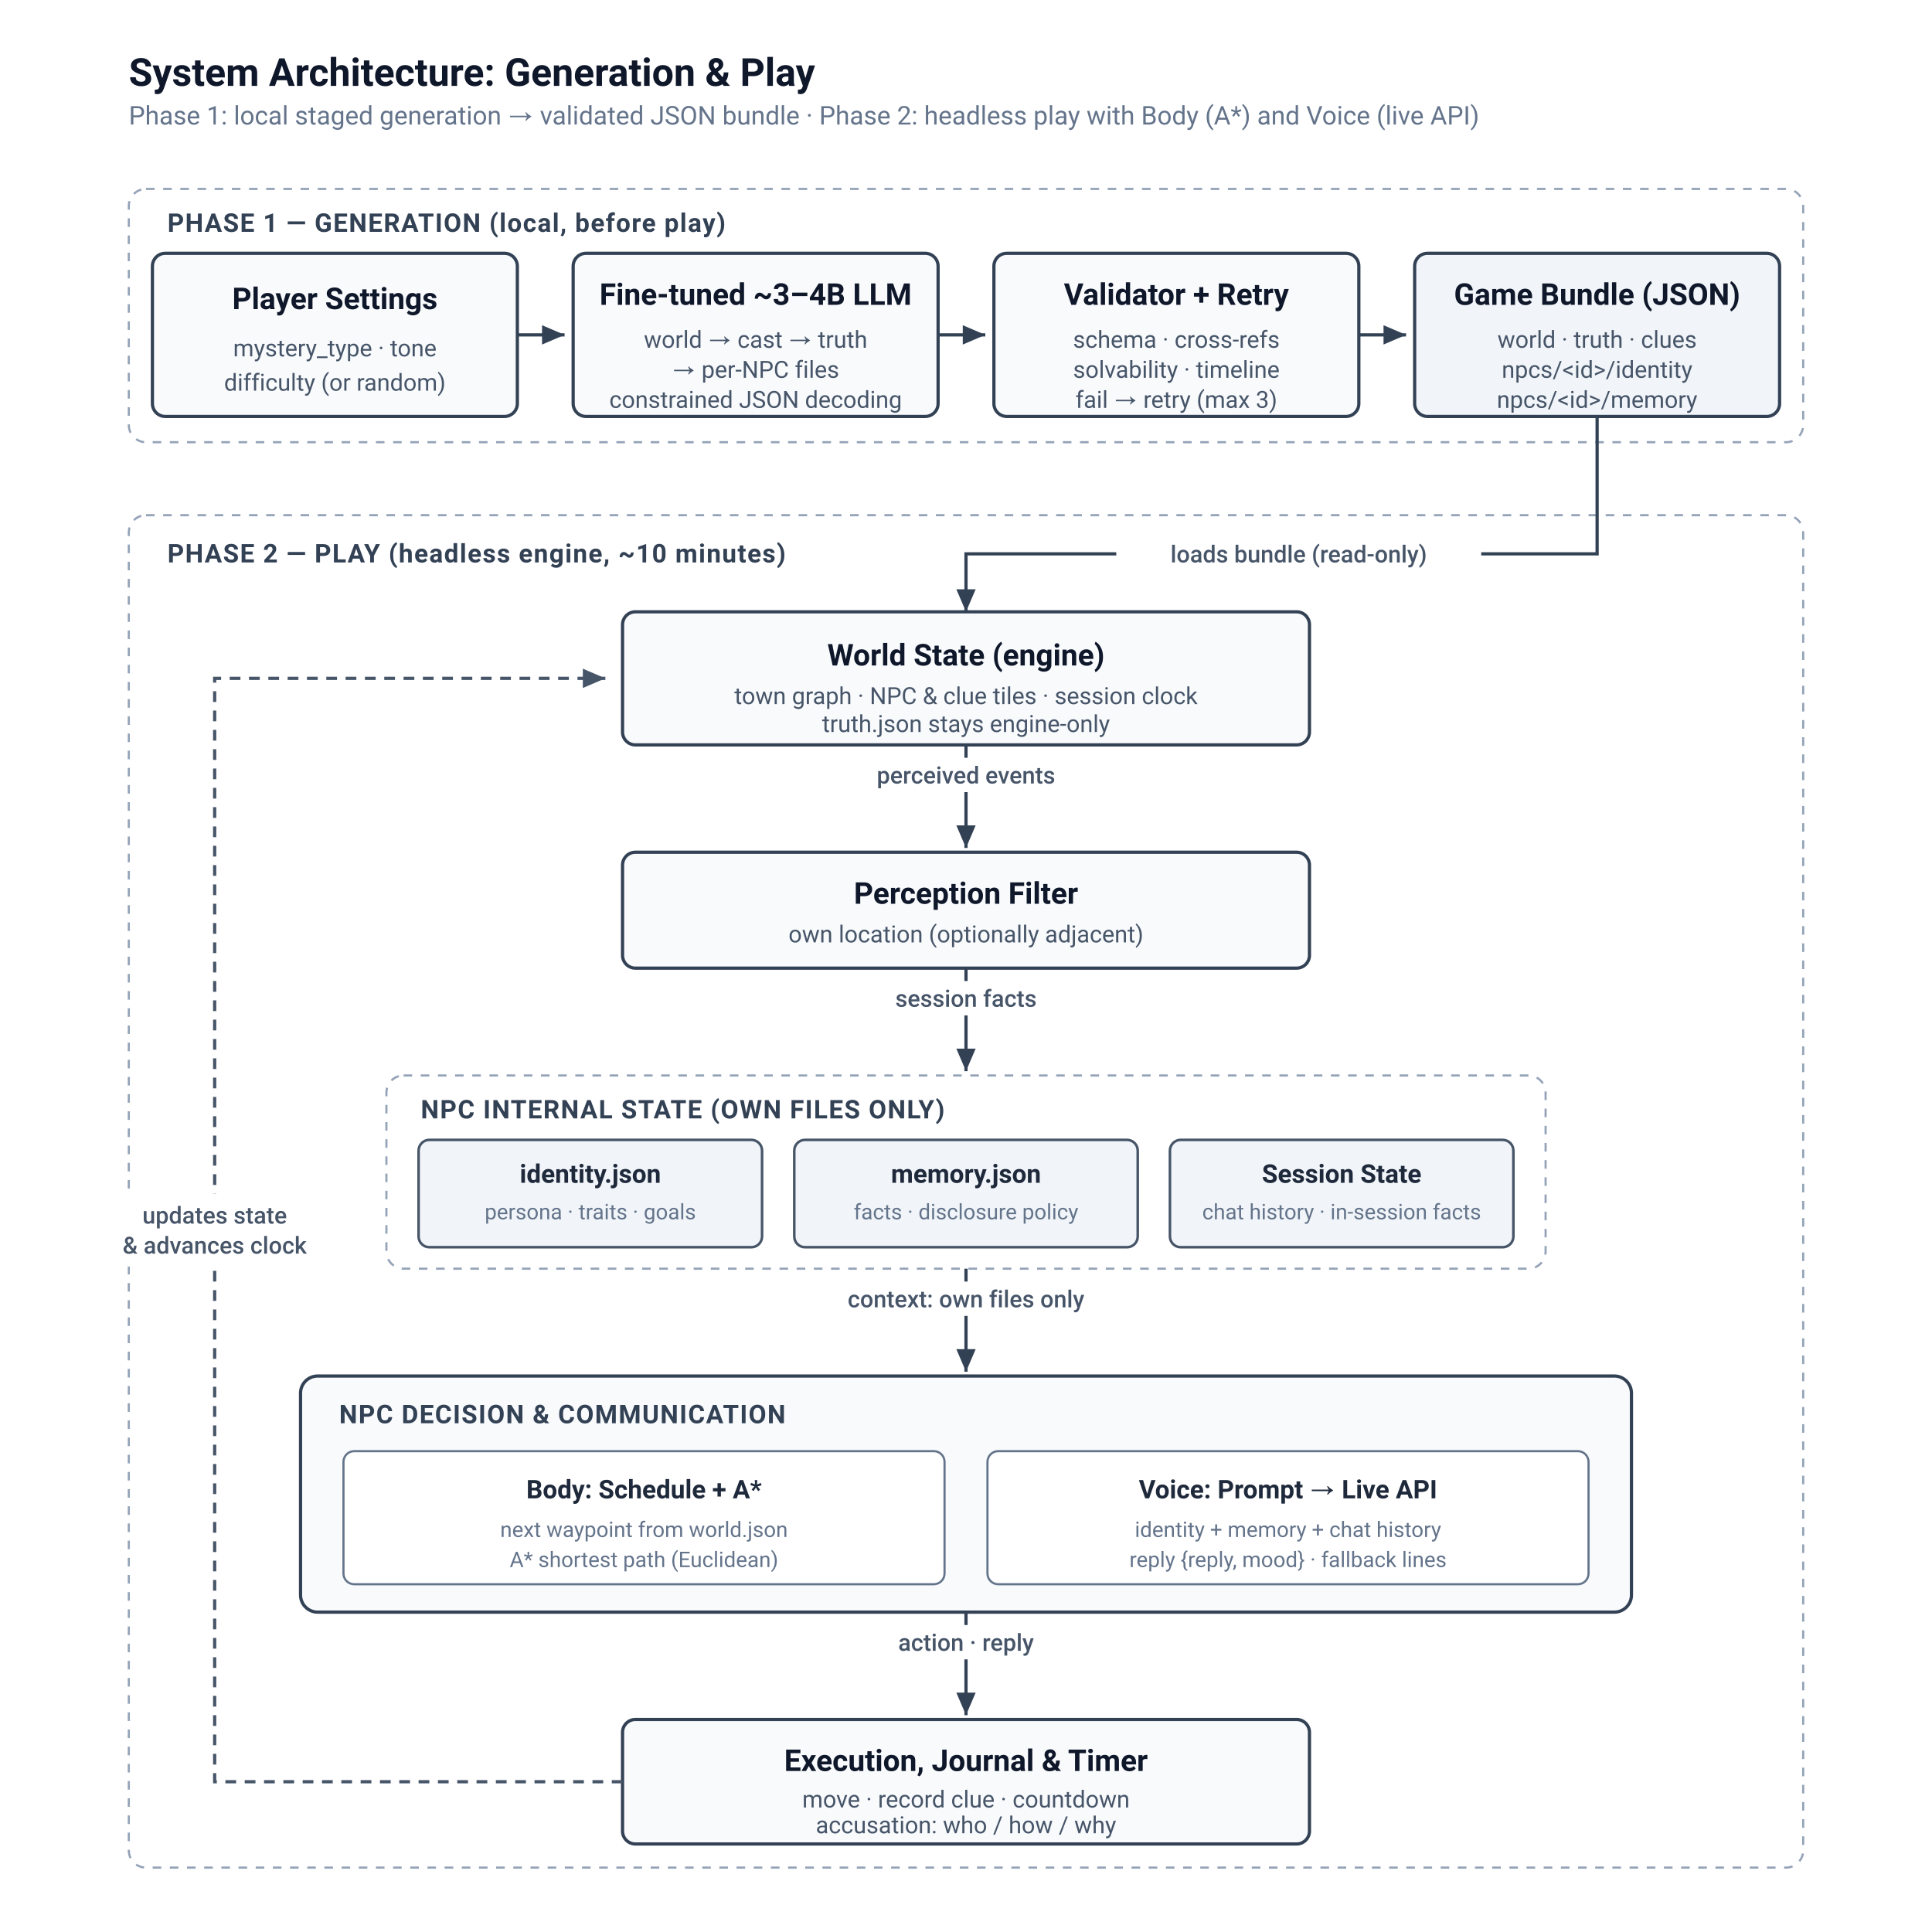
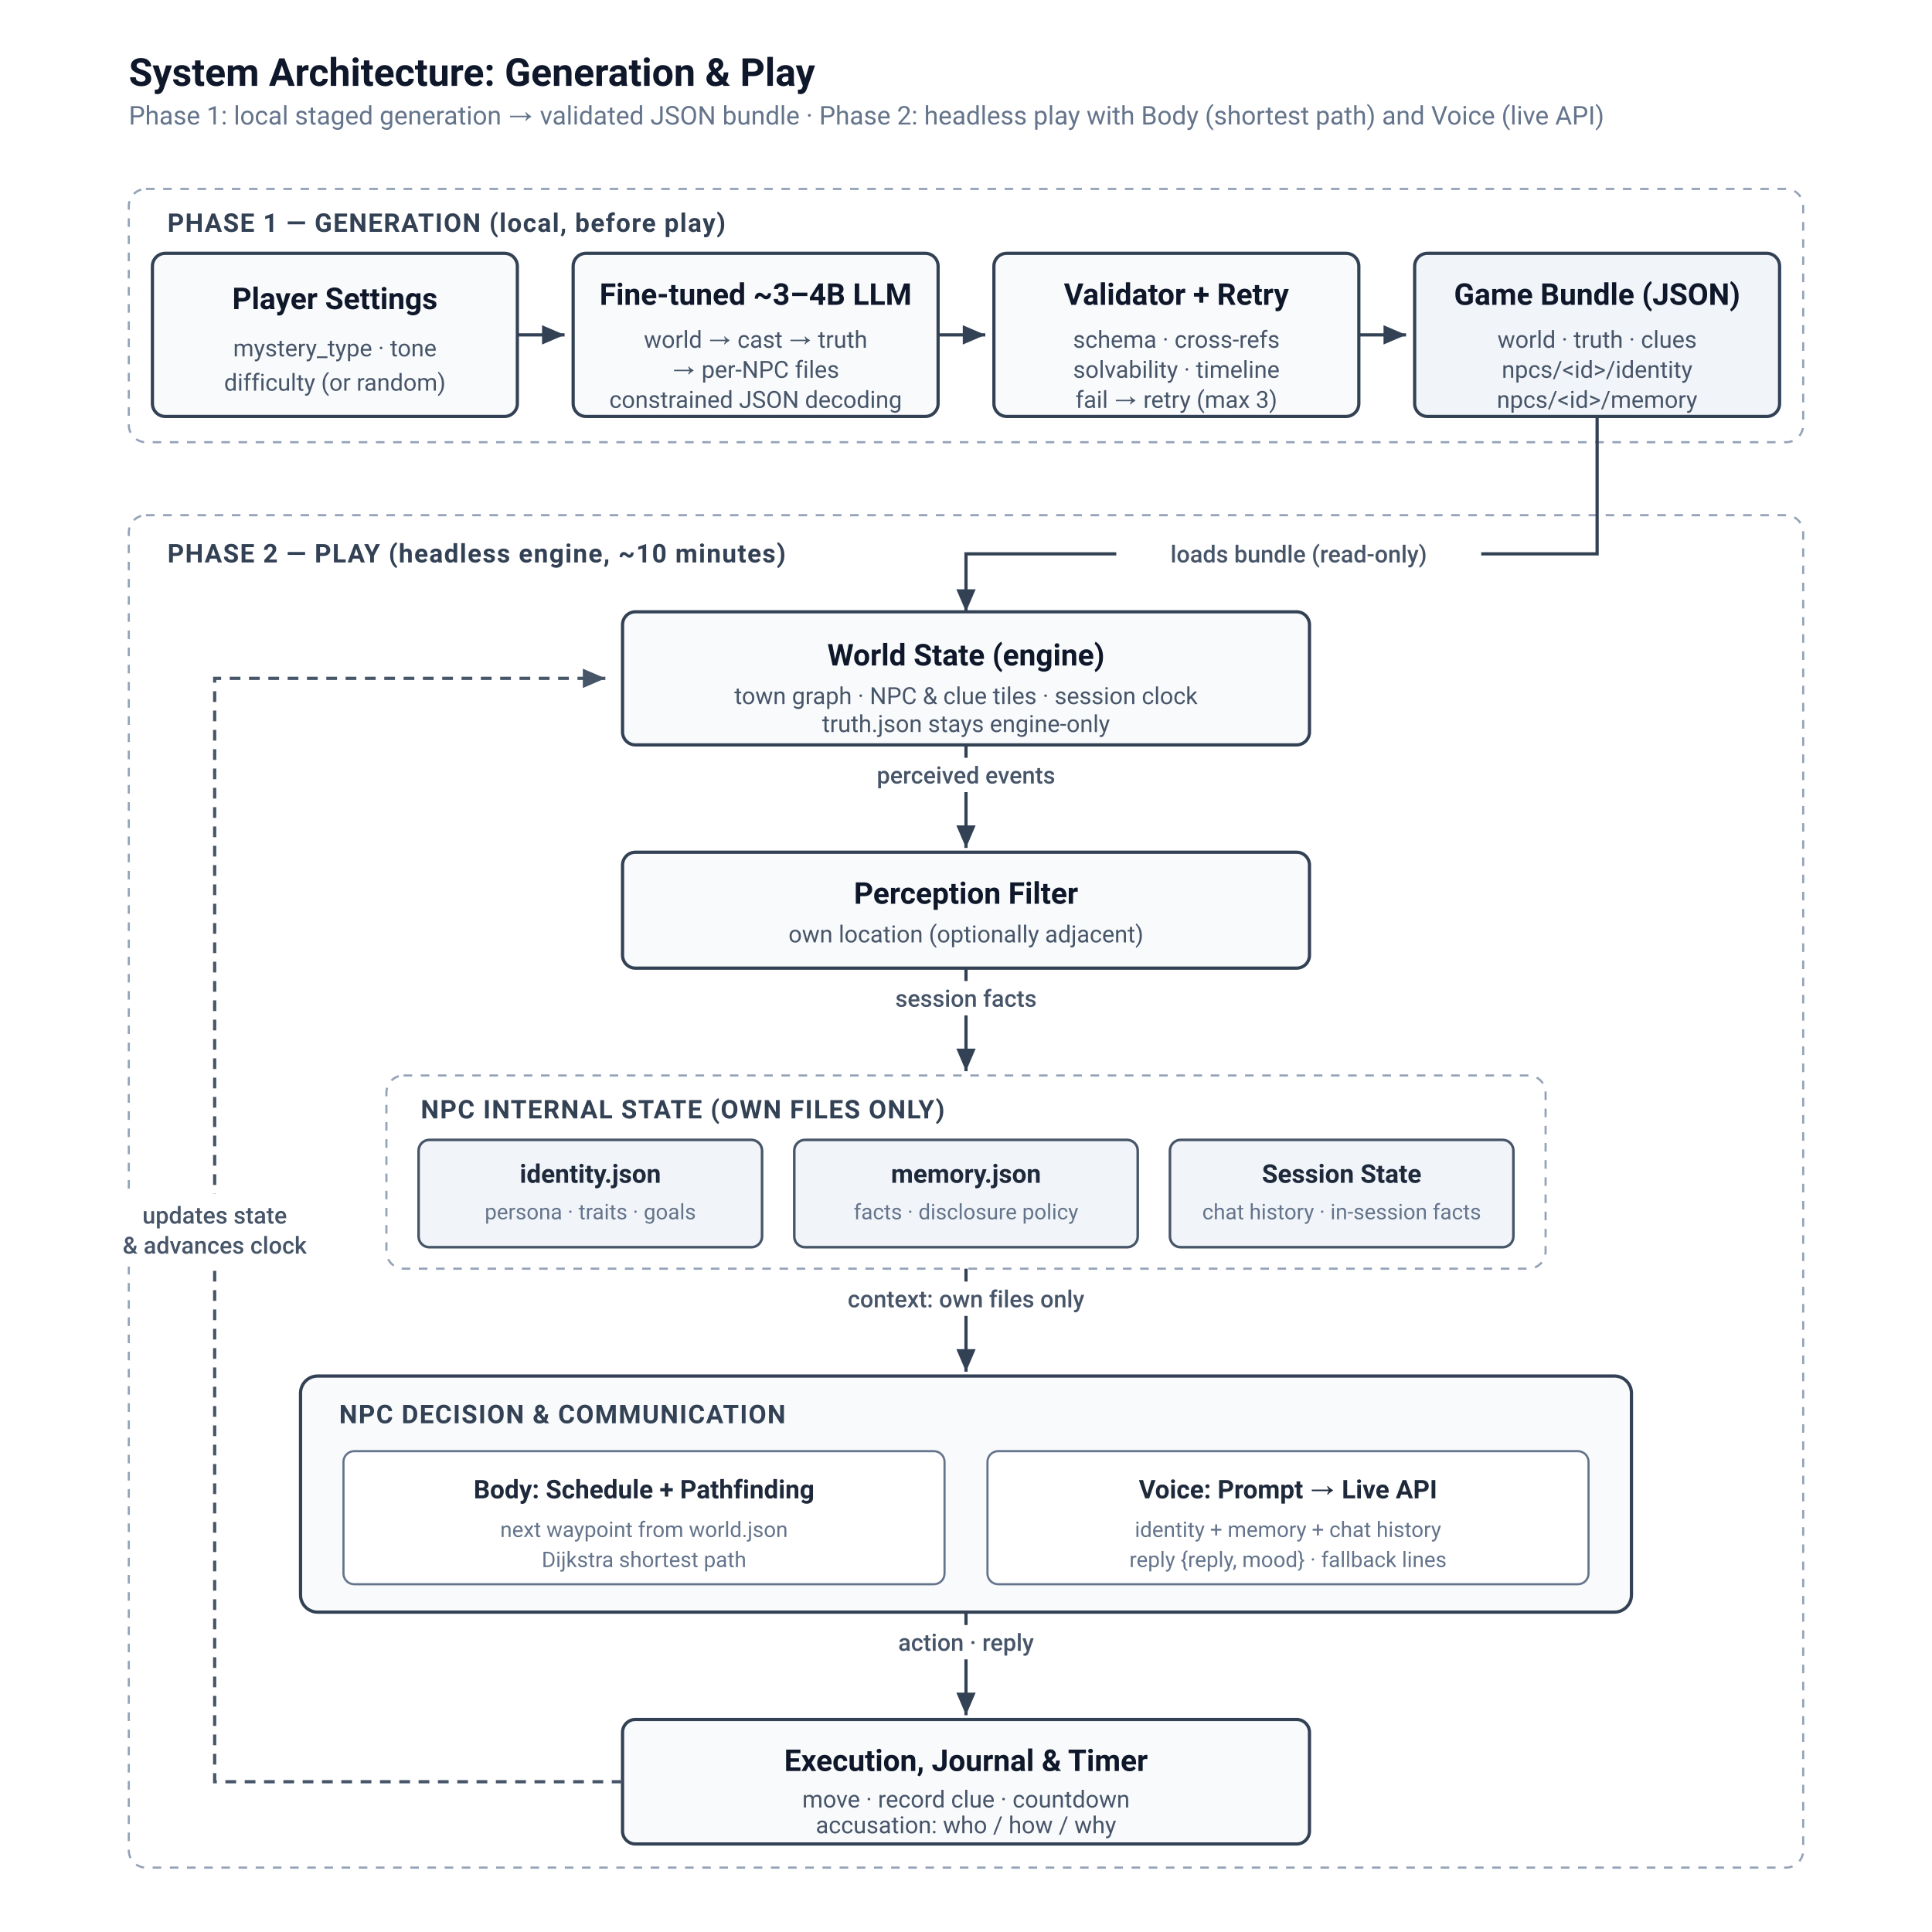
<svg xmlns="http://www.w3.org/2000/svg" viewBox="0 0 900 900" width="100%" height="100%">
  <defs>
    <marker id="arrow" markerWidth="8" markerHeight="8" refX="7" refY="4" orient="auto">
      <path d="M0,1 L7,4 L0,7 Z" fill="#334155" />
    </marker>
    <marker id="arrowLoop" markerWidth="8" markerHeight="8" refX="7" refY="4" orient="auto">
      <path d="M0,1 L7,4 L0,7 Z" fill="#475569" />
    </marker>
  </defs>
  <style>
    .diagram-title { font-family: -apple-system, BlinkMacSystemFont, 'Segoe UI', Roboto, Helvetica, Arial, sans-serif; font-size: 18px; font-weight: 700; fill: #0f172a; }
    .diagram-sub { font-family: -apple-system, BlinkMacSystemFont, 'Segoe UI', Roboto, Helvetica, Arial, sans-serif; font-size: 12px; fill: #64748b; }
    .node-title { font-family: -apple-system, BlinkMacSystemFont, 'Segoe UI', Roboto, Helvetica, Arial, sans-serif; font-size: 14px; font-weight: 600; fill: #0f172a; text-anchor: middle; }
    .node-sub { font-family: -apple-system, BlinkMacSystemFont, 'Segoe UI', Roboto, Helvetica, Arial, sans-serif; font-size: 11px; fill: #475569; text-anchor: middle; }
    .sub-node-title { font-family: -apple-system, BlinkMacSystemFont, 'Segoe UI', Roboto, Helvetica, Arial, sans-serif; font-size: 12px; font-weight: 600; fill: #1e293b; text-anchor: middle; }
    .sub-node-sub { font-family: -apple-system, BlinkMacSystemFont, 'Segoe UI', Roboto, Helvetica, Arial, sans-serif; font-size: 10px; fill: #64748b; text-anchor: middle; }
    .edge-label { font-family: -apple-system, BlinkMacSystemFont, 'Segoe UI', Roboto, Helvetica, Arial, sans-serif; font-size: 11px; font-weight: 500; fill: #475569; text-anchor: middle; }
    .container-title { font-family: -apple-system, BlinkMacSystemFont, 'Segoe UI', Roboto, Helvetica, Arial, sans-serif; font-size: 12px; font-weight: 700; fill: #334155; letter-spacing: 0.5px; }
  </style>
  <rect width="900" height="900" fill="#ffffff" />
  <g transform="translate(60, 40)">
    <text x="0" y="0" class="diagram-title">System Architecture: Generation &amp; Play</text>
-     <text x="0" y="18" class="diagram-sub">Phase 1: local staged generation → validated JSON bundle · Phase 2: headless play with Body (A*) and Voice (live API)</text>
+     <text x="0" y="18" class="diagram-sub">Phase 1: local staged generation → validated JSON bundle · Phase 2: headless play with Body (shortest path) and Voice (live API)</text>
  </g>
  <g transform="translate(60, 88)">
    <rect x="0" y="0" width="780" height="118" rx="8" fill="#ffffff" stroke="#94a3b8" stroke-width="1" stroke-dasharray="4,4" />
    <text x="18" y="20" class="container-title">PHASE 1 — GENERATION (local, before play)</text>
    <g transform="translate(11, 30)">
      <rect x="0" y="0" width="170" height="76" rx="6" fill="#f8fafc" stroke="#334155" stroke-width="1.5" />
      <text x="85" y="26" class="node-title">Player Settings</text>
      <text x="85" y="48" class="node-sub">mystery_type · tone</text>
      <text x="85" y="64" class="node-sub">difficulty (or random)</text>
    </g>
    <line x1="181" y1="68" x2="203" y2="68" stroke="#334155" stroke-width="1.5" marker-end="url(#arrow)" />
    <g transform="translate(207, 30)">
      <rect x="0" y="0" width="170" height="76" rx="6" fill="#f8fafc" stroke="#334155" stroke-width="1.5" />
      <text x="85" y="24" class="node-title">Fine-tuned ~3–4B LLM</text>
      <text x="85" y="44" class="node-sub">world → cast → truth</text>
      <text x="85" y="58" class="node-sub">→ per-NPC files</text>
      <text x="85" y="72" class="node-sub">constrained JSON decoding</text>
    </g>
    <line x1="377" y1="68" x2="399" y2="68" stroke="#334155" stroke-width="1.5" marker-end="url(#arrow)" />
    <g transform="translate(403, 30)">
      <rect x="0" y="0" width="170" height="76" rx="6" fill="#f8fafc" stroke="#334155" stroke-width="1.5" />
      <text x="85" y="24" class="node-title">Validator + Retry</text>
      <text x="85" y="44" class="node-sub">schema · cross-refs</text>
      <text x="85" y="58" class="node-sub">solvability · timeline</text>
      <text x="85" y="72" class="node-sub">fail → retry (max 3)</text>
    </g>
    <line x1="573" y1="68" x2="595" y2="68" stroke="#334155" stroke-width="1.5" marker-end="url(#arrow)" />
    <g transform="translate(599, 30)">
      <rect x="0" y="0" width="170" height="76" rx="6" fill="#f1f5f9" stroke="#334155" stroke-width="1.5" />
      <text x="85" y="24" class="node-title">Game Bundle (JSON)</text>
      <text x="85" y="44" class="node-sub">world · truth · clues</text>
      <text x="85" y="58" class="node-sub">npcs/&lt;id&gt;/identity</text>
      <text x="85" y="72" class="node-sub">npcs/&lt;id&gt;/memory</text>
    </g>
  </g>
  <g transform="translate(60, 240)">
    <rect x="0" y="0" width="780" height="630" rx="8" fill="#ffffff" stroke="#94a3b8" stroke-width="1" stroke-dasharray="4,4" />
    <text x="18" y="22" class="container-title">PHASE 2 — PLAY (headless engine, ~10 minutes)</text>
  </g>
  <path d="M 744 194 V 258 H 450 V 285" fill="none" stroke="#334155" stroke-width="1.5" marker-end="url(#arrow)" />
  <rect x="520" y="250" width="170" height="16" fill="#ffffff" />
  <text x="605" y="262" class="edge-label">loads bundle (read-only)</text>
  <g transform="translate(290, 285)">
    <rect x="0" y="0" width="320" height="62" rx="6" fill="#f8fafc" stroke="#334155" stroke-width="1.5" />
    <text x="160" y="25" class="node-title">World State (engine)</text>
    <text x="160" y="43" class="node-sub">town graph · NPC &amp; clue tiles · session clock</text>
    <text x="160" y="56" class="node-sub">truth.json stays engine-only</text>
  </g>
  <line x1="450" y1="347" x2="450" y2="395" stroke="#334155" stroke-width="1.5" marker-end="url(#arrow)" />
  <rect x="390" y="353" width="120" height="16" fill="#ffffff" />
  <text x="450" y="365" class="edge-label">perceived events</text>
  <g transform="translate(290, 397)">
    <rect x="0" y="0" width="320" height="54" rx="6" fill="#f8fafc" stroke="#334155" stroke-width="1.5" />
    <text x="160" y="24" class="node-title">Perception Filter</text>
    <text x="160" y="42" class="node-sub">own location (optionally adjacent)</text>
  </g>
  <line x1="450" y1="451" x2="450" y2="499" stroke="#334155" stroke-width="1.5" marker-end="url(#arrow)" />
  <rect x="390" y="457" width="120" height="16" fill="#ffffff" />
  <text x="450" y="469" class="edge-label">session facts</text>
  <g transform="translate(180, 501)">
    <rect x="0" y="0" width="540" height="90" rx="8" fill="#ffffff" stroke="#94a3b8" stroke-width="1" stroke-dasharray="4,4" />
    <text x="16" y="20" class="container-title">NPC INTERNAL STATE (OWN FILES ONLY)</text>
    <g transform="translate(15, 30)">
      <rect x="0" y="0" width="160" height="50" rx="5" fill="#f1f5f9" stroke="#475569" stroke-width="1.2" />
      <text x="80" y="20" class="sub-node-title">identity.json</text>
      <text x="80" y="37" class="sub-node-sub">persona · traits · goals</text>
    </g>
    <g transform="translate(190, 30)">
      <rect x="0" y="0" width="160" height="50" rx="5" fill="#f1f5f9" stroke="#475569" stroke-width="1.2" />
      <text x="80" y="20" class="sub-node-title">memory.json</text>
      <text x="80" y="37" class="sub-node-sub">facts · disclosure policy</text>
    </g>
    <g transform="translate(365, 30)">
      <rect x="0" y="0" width="160" height="50" rx="5" fill="#f1f5f9" stroke="#475569" stroke-width="1.2" />
      <text x="80" y="20" class="sub-node-title">Session State</text>
      <text x="80" y="37" class="sub-node-sub">chat history · in-session facts</text>
    </g>
  </g>
  <line x1="450" y1="591" x2="450" y2="639" stroke="#334155" stroke-width="1.5" marker-end="url(#arrow)" />
  <rect x="365" y="597" width="170" height="16" fill="#ffffff" />
  <text x="450" y="609" class="edge-label">context: own files only</text>
  <g transform="translate(140, 641)">
    <rect x="0" y="0" width="620" height="110" rx="8" fill="#f8fafc" stroke="#334155" stroke-width="1.5" />
    <text x="18" y="22" class="container-title">NPC DECISION &amp; COMMUNICATION</text>
    <g transform="translate(20, 35)">
      <rect x="0" y="0" width="280" height="62" rx="5" fill="#ffffff" stroke="#64748b" stroke-width="1" />
-       <text x="140" y="22" class="sub-node-title">Body: Schedule + A*</text>
+       <text x="140" y="22" class="sub-node-title">Body: Schedule + Pathfinding</text>
      <text x="140" y="40" class="sub-node-sub">next waypoint from world.json</text>
-       <text x="140" y="54" class="sub-node-sub">A* shortest path (Euclidean)</text>
+       <text x="140" y="54" class="sub-node-sub">Dijkstra shortest path</text>
    </g>
    <g transform="translate(320, 35)">
      <rect x="0" y="0" width="280" height="62" rx="5" fill="#ffffff" stroke="#64748b" stroke-width="1" />
      <text x="140" y="22" class="sub-node-title">Voice: Prompt → Live API</text>
      <text x="140" y="40" class="sub-node-sub">identity + memory + chat history</text>
      <text x="140" y="54" class="sub-node-sub">reply {reply, mood} · fallback lines</text>
    </g>
  </g>
  <line x1="450" y1="751" x2="450" y2="799" stroke="#334155" stroke-width="1.5" marker-end="url(#arrow)" />
  <rect x="385" y="757" width="130" height="16" fill="#ffffff" />
  <text x="450" y="769" class="edge-label">action · reply</text>
  <g transform="translate(290, 801)">
    <rect x="0" y="0" width="320" height="58" rx="6" fill="#f8fafc" stroke="#334155" stroke-width="1.5" />
    <text x="160" y="24" class="node-title">Execution, Journal &amp; Timer</text>
    <text x="160" y="41" class="node-sub">move · record clue · countdown</text>
    <text x="160" y="53" class="node-sub">accusation: who / how / why</text>
  </g>
  <path d="M 290 830 L 100 830 L 100 316 L 282 316" fill="none" stroke="#475569" stroke-width="1.5" stroke-dasharray="5,4" marker-end="url(#arrowLoop)" />
  <rect x="40" y="556" width="120" height="34" fill="#ffffff" />
  <text x="100" y="570" class="edge-label">updates state</text>
  <text x="100" y="584" class="edge-label">&amp; advances clock</text>
</svg>
